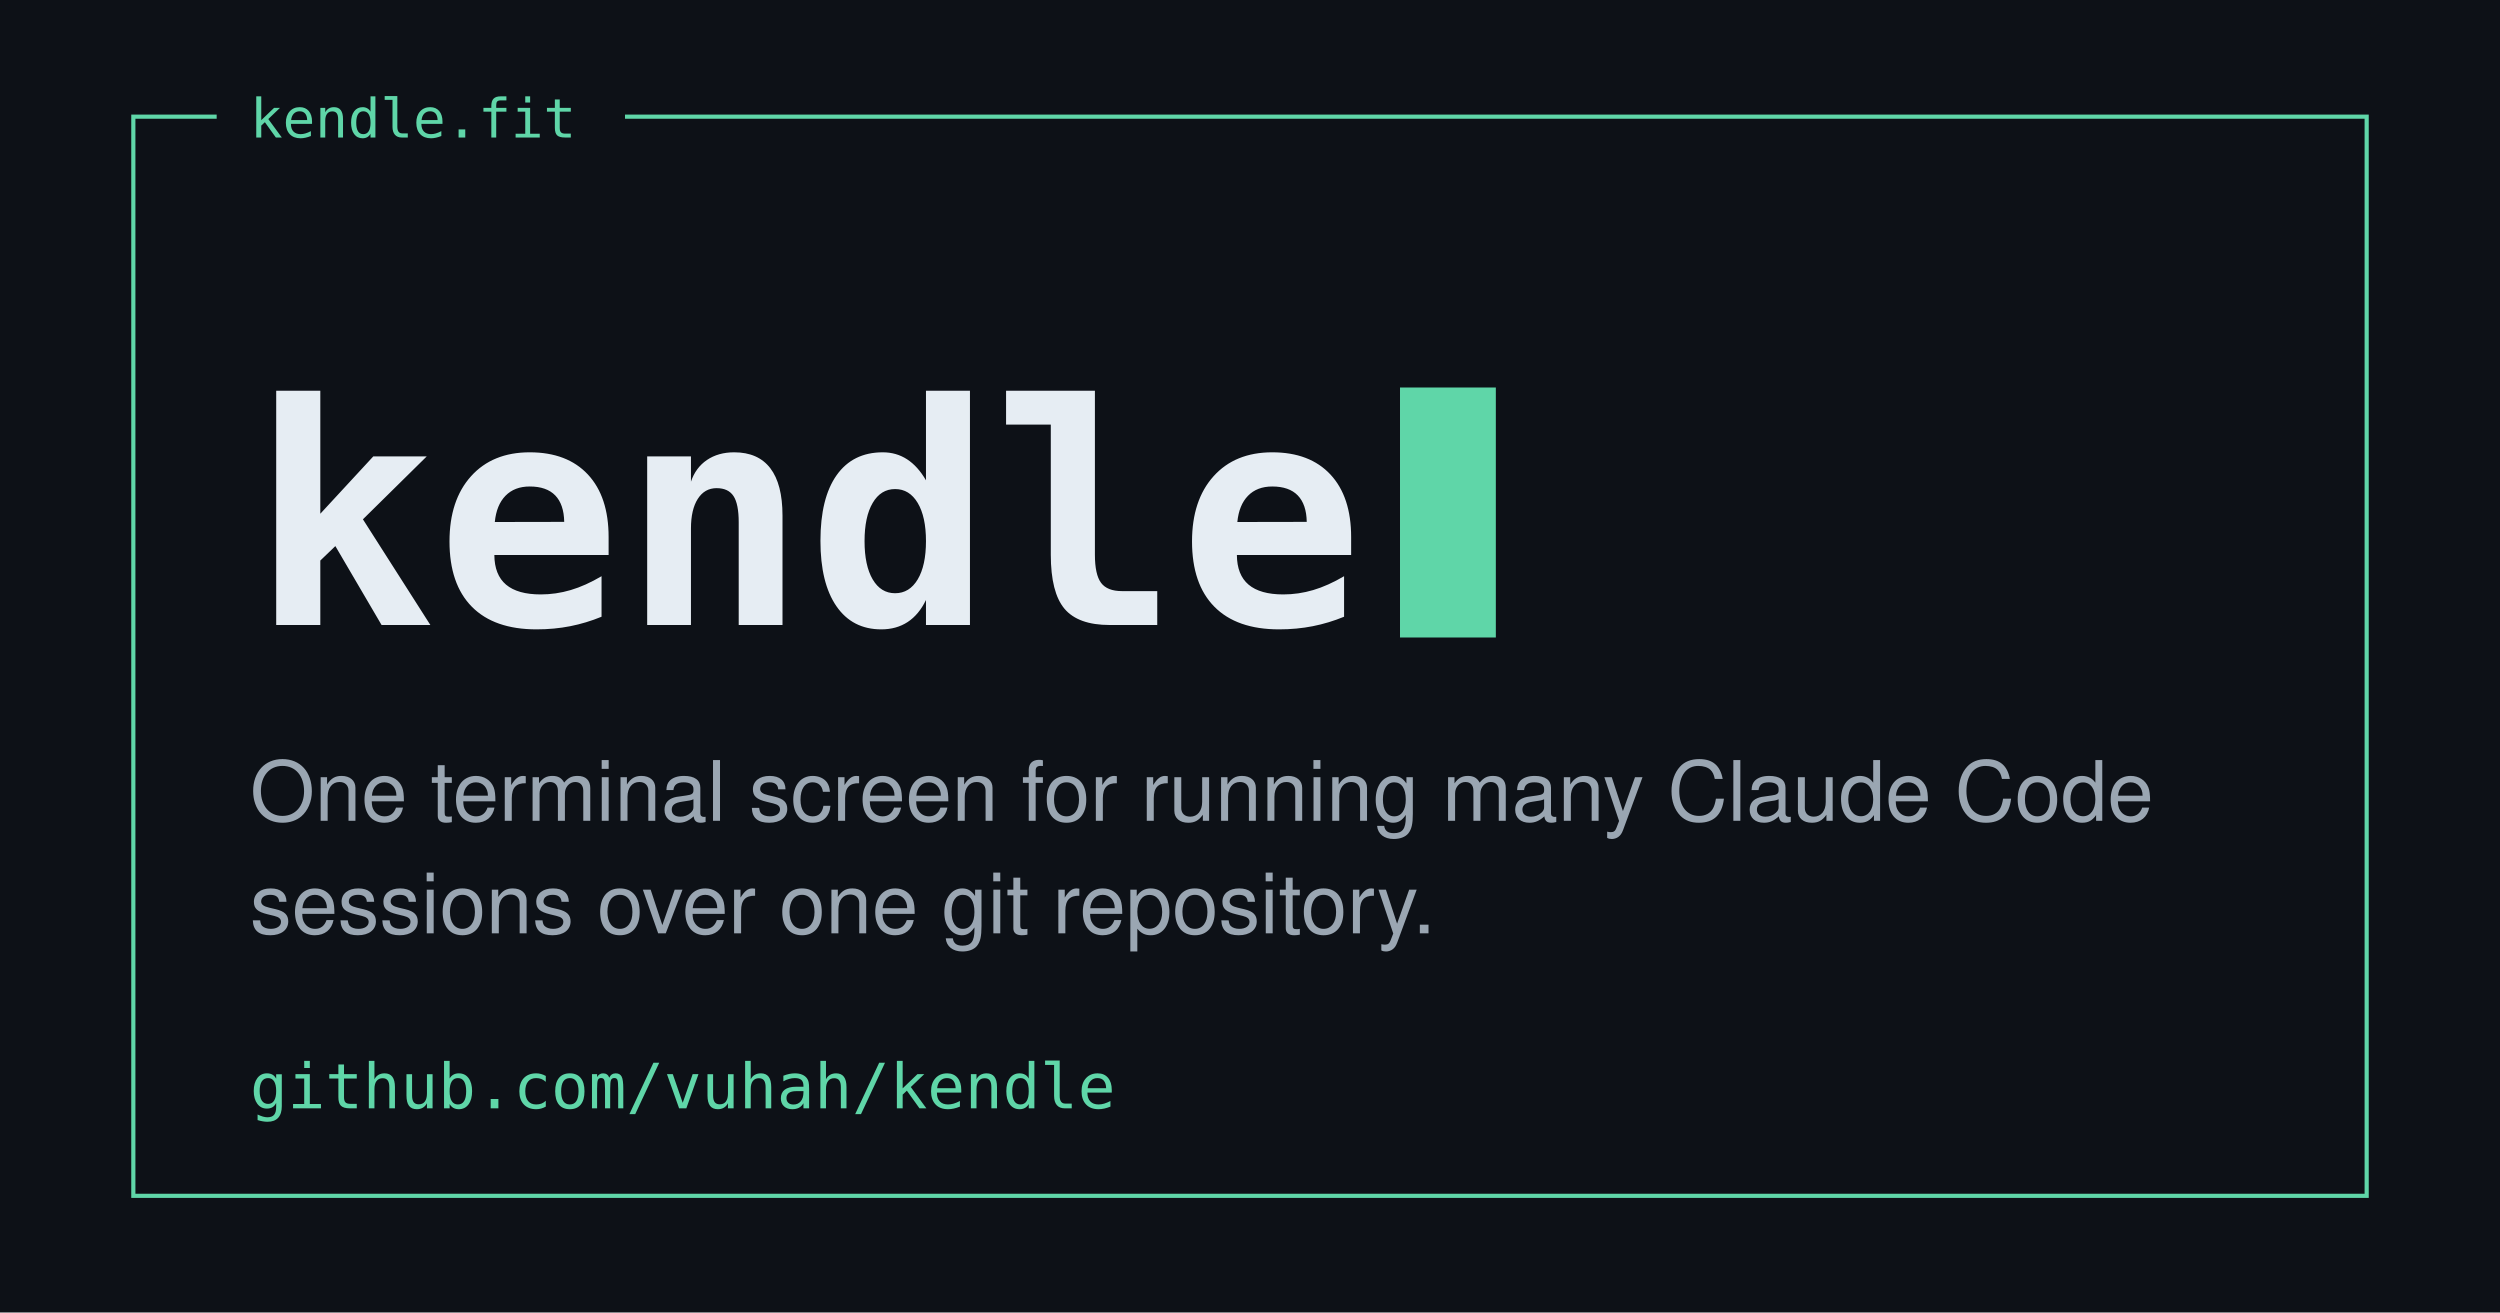
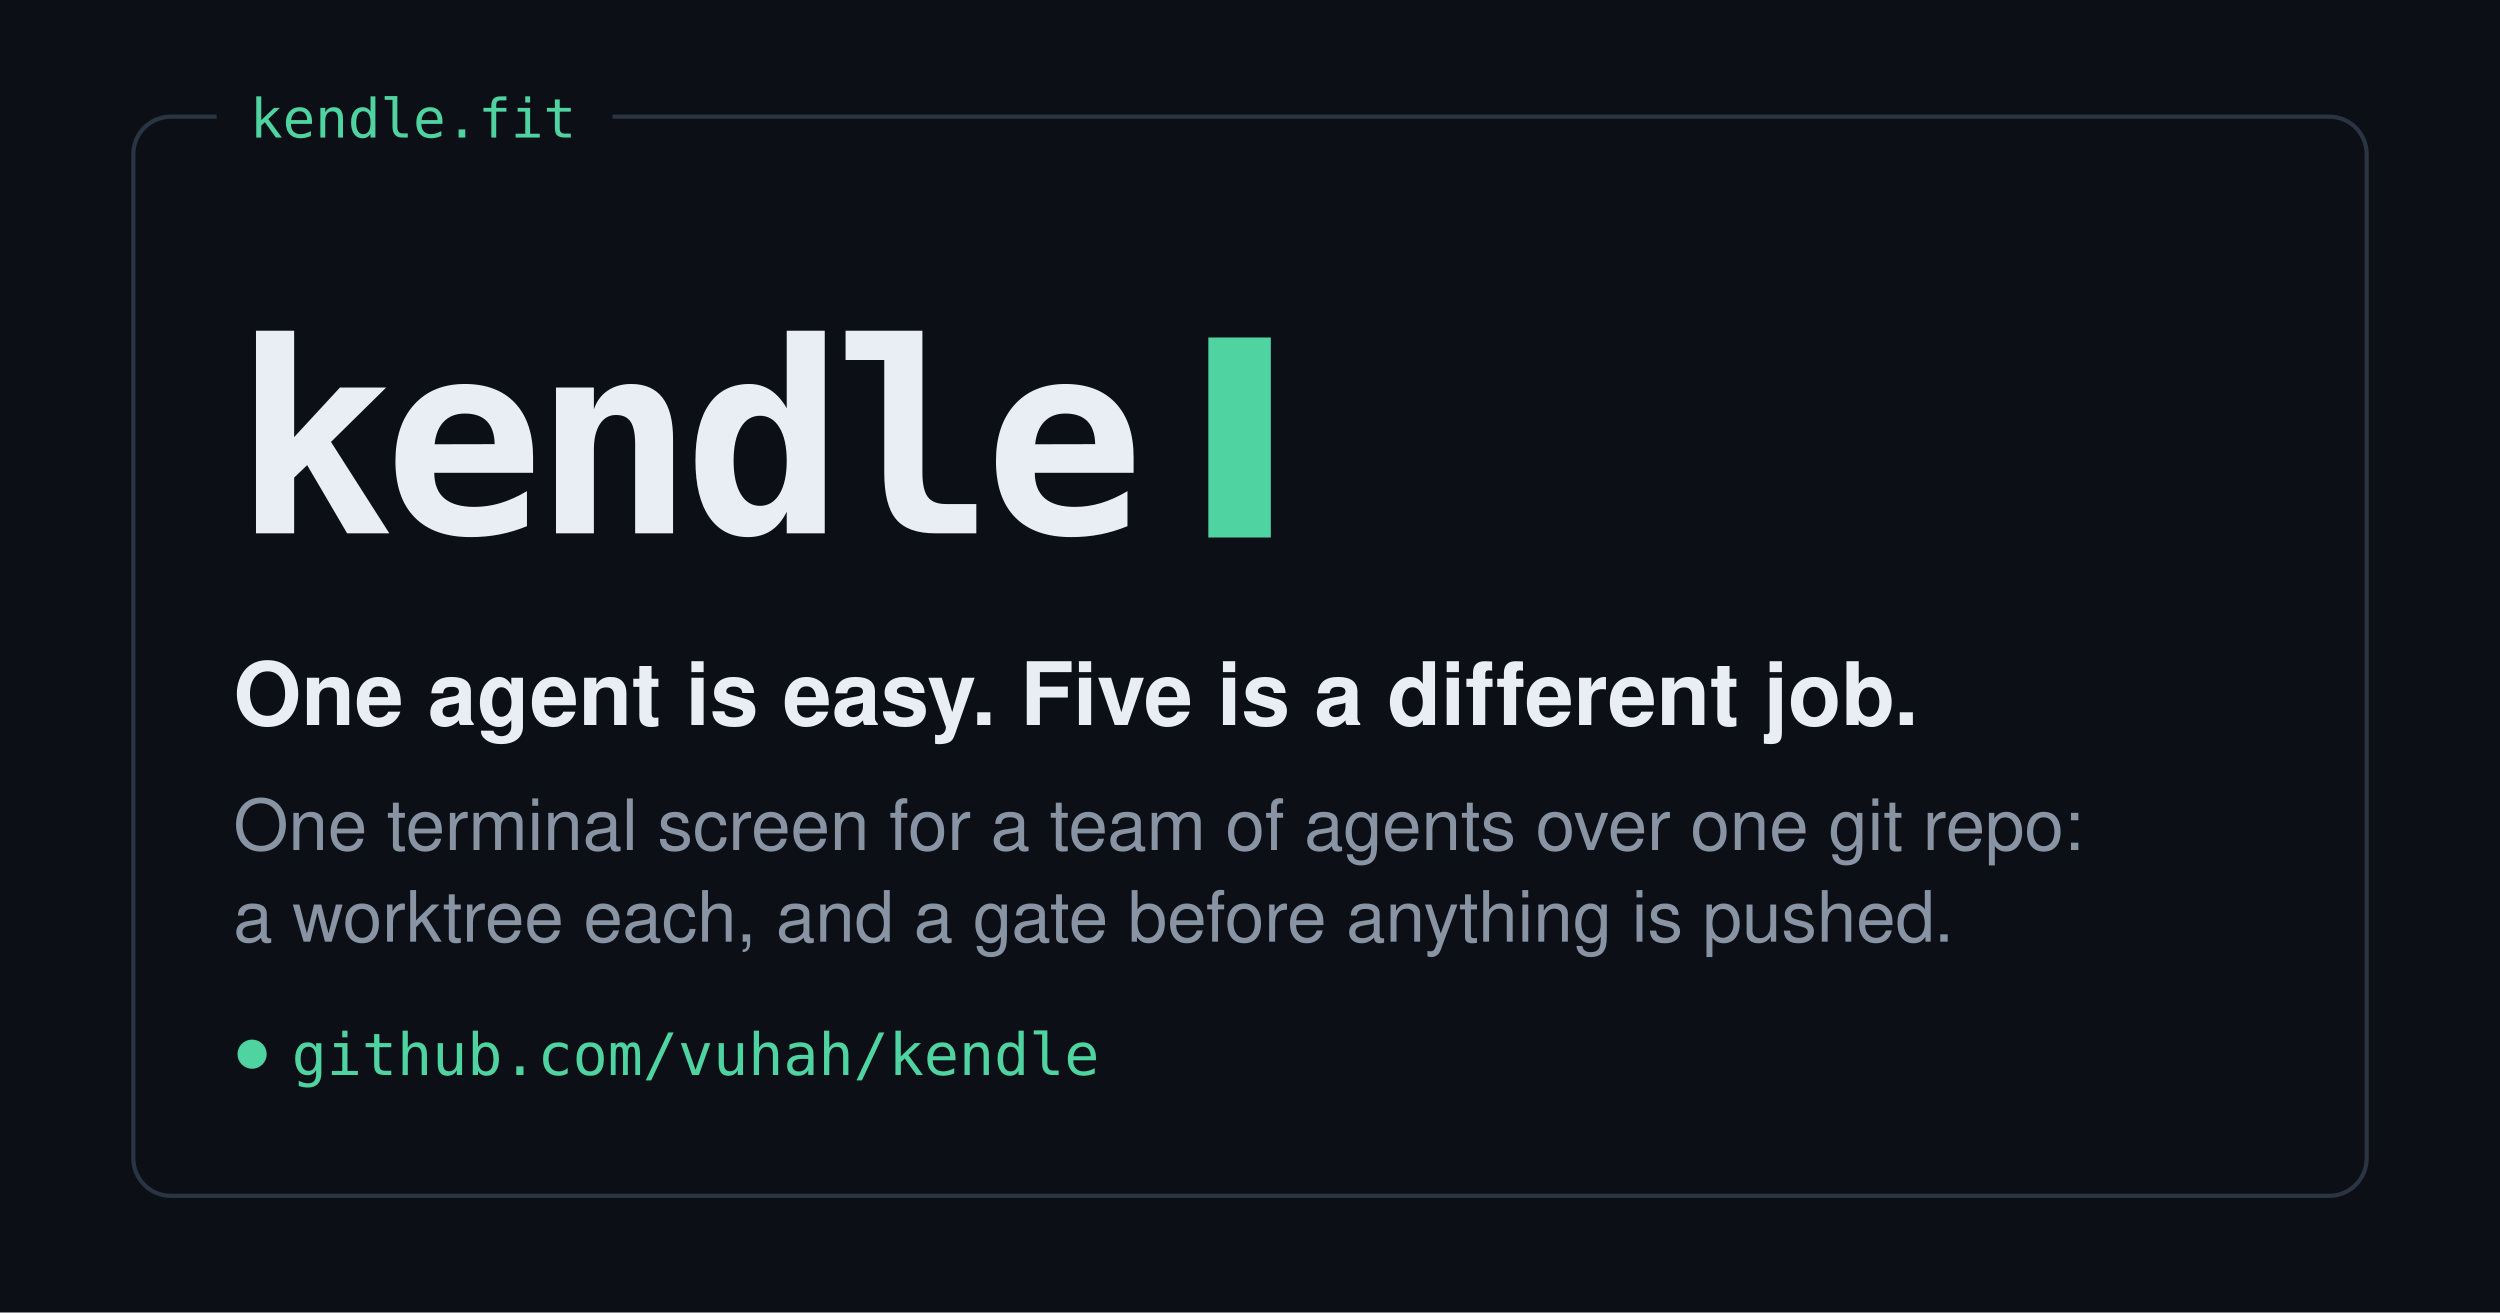
<svg xmlns="http://www.w3.org/2000/svg" width="1200" height="630" viewBox="0 0 1200 630">
-   <rect width="1200" height="630" fill="#0d1117" />
-   <rect x="64" y="56" width="1072" height="518" fill="none" stroke="#5fd6a8" stroke-width="2" />
-   <rect x="104" y="42" width="196" height="28" fill="#0d1117" />
-   <text x="120" y="66" font-family="Menlo, monospace" font-size="26" fill="#5fd6a8">kendle.fit</text>
-   <text x="120" y="300" font-family="Menlo, monospace" font-size="148" font-weight="bold" fill="#e6edf3">kendle</text>
-   <rect x="672" y="186" width="46" height="120" fill="#5fd6a8" />
-   <text x="120" y="394" font-family="Helvetica, Arial, sans-serif" font-size="40" fill="#9aa6b2">One terminal screen for running many Claude Code</text>
-   <text x="120" y="448" font-family="Helvetica, Arial, sans-serif" font-size="40" fill="#9aa6b2">sessions over one git repository.</text>
-   <text x="120" y="532" font-family="Menlo, monospace" font-size="30" fill="#5fd6a8">github.com/vuhah/kendle</text>
+   <rect width="1200" height="630" fill="#0c1016" />
+   <rect x="64" y="56" width="1072" height="518" rx="18" fill="none" stroke="#2a3442" stroke-width="2" />
+   <rect x="104" y="42" width="190" height="28" fill="#0c1016" />
+   <text x="120" y="66" font-family="Menlo, monospace" font-size="26" fill="#4fd3a0">kendle.fit</text>
+   <text x="112" y="256" font-family="Menlo, monospace" font-size="128" font-weight="bold" fill="#e9eef5" letter-spacing="-5">kendle</text>
+   <rect x="580" y="162" width="30" height="96" fill="#4fd3a0" />
+   <text x="112" y="348" font-family="Helvetica, Arial, sans-serif" font-size="42" font-weight="bold" fill="#e9eef5">One agent is easy. Five is a different job.</text>
+   <text x="112" y="408" font-family="Helvetica, Arial, sans-serif" font-size="34" fill="#8893a3">One terminal screen for a team of agents over one git repo:</text>
+   <text x="112" y="452" font-family="Helvetica, Arial, sans-serif" font-size="34" fill="#8893a3">a worktree each, and a gate before anything is pushed.</text>
+   <circle cx="121" cy="506" r="7" fill="#4fd3a0" />
+   <text x="140" y="516" font-family="Menlo, monospace" font-size="28" fill="#4fd3a0">github.com/vuhah/kendle</text>
</svg>
